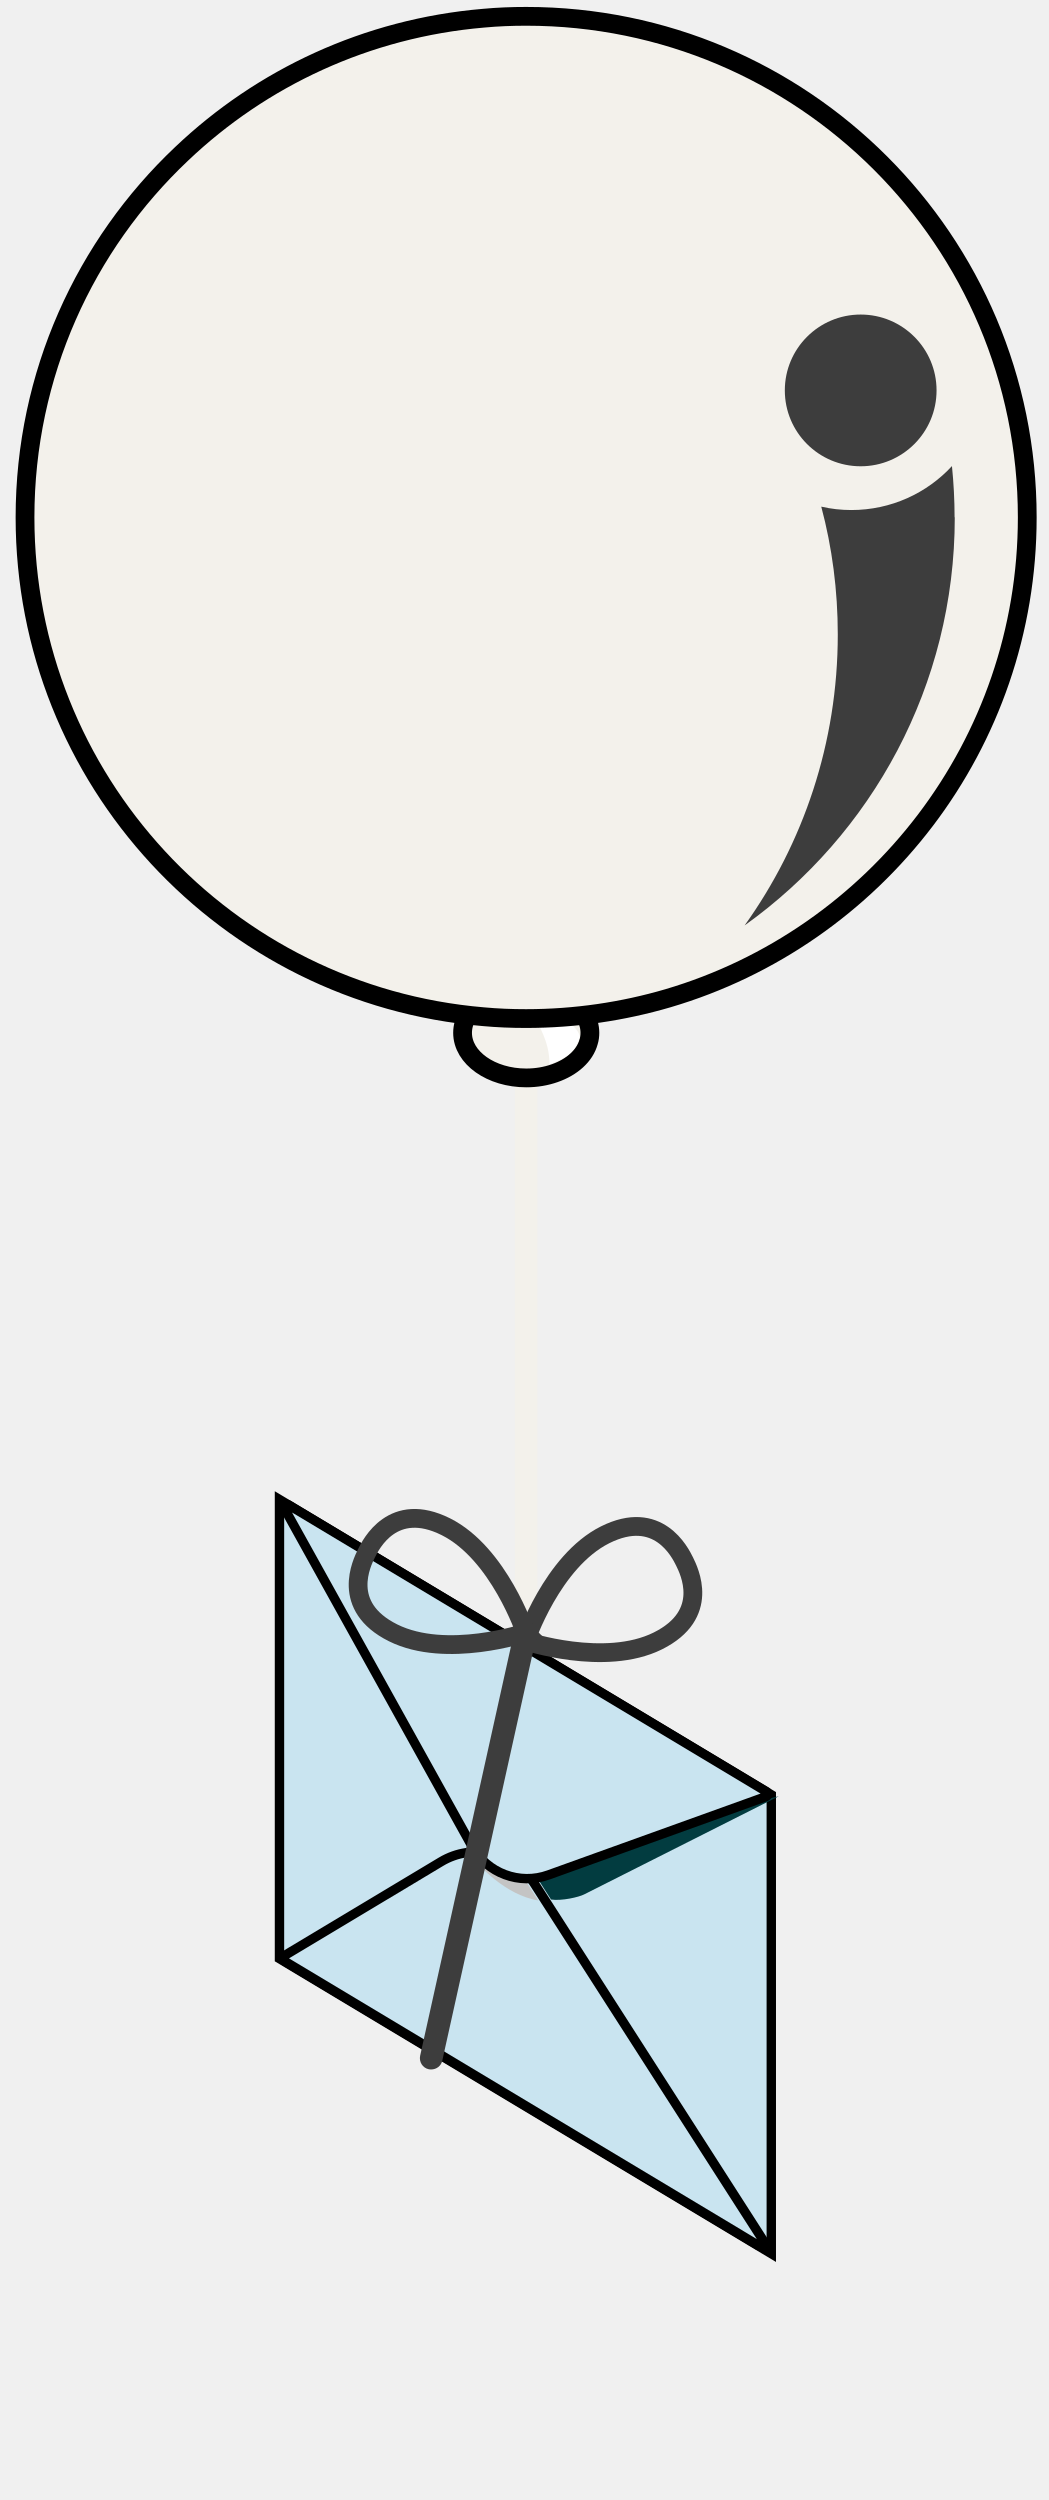
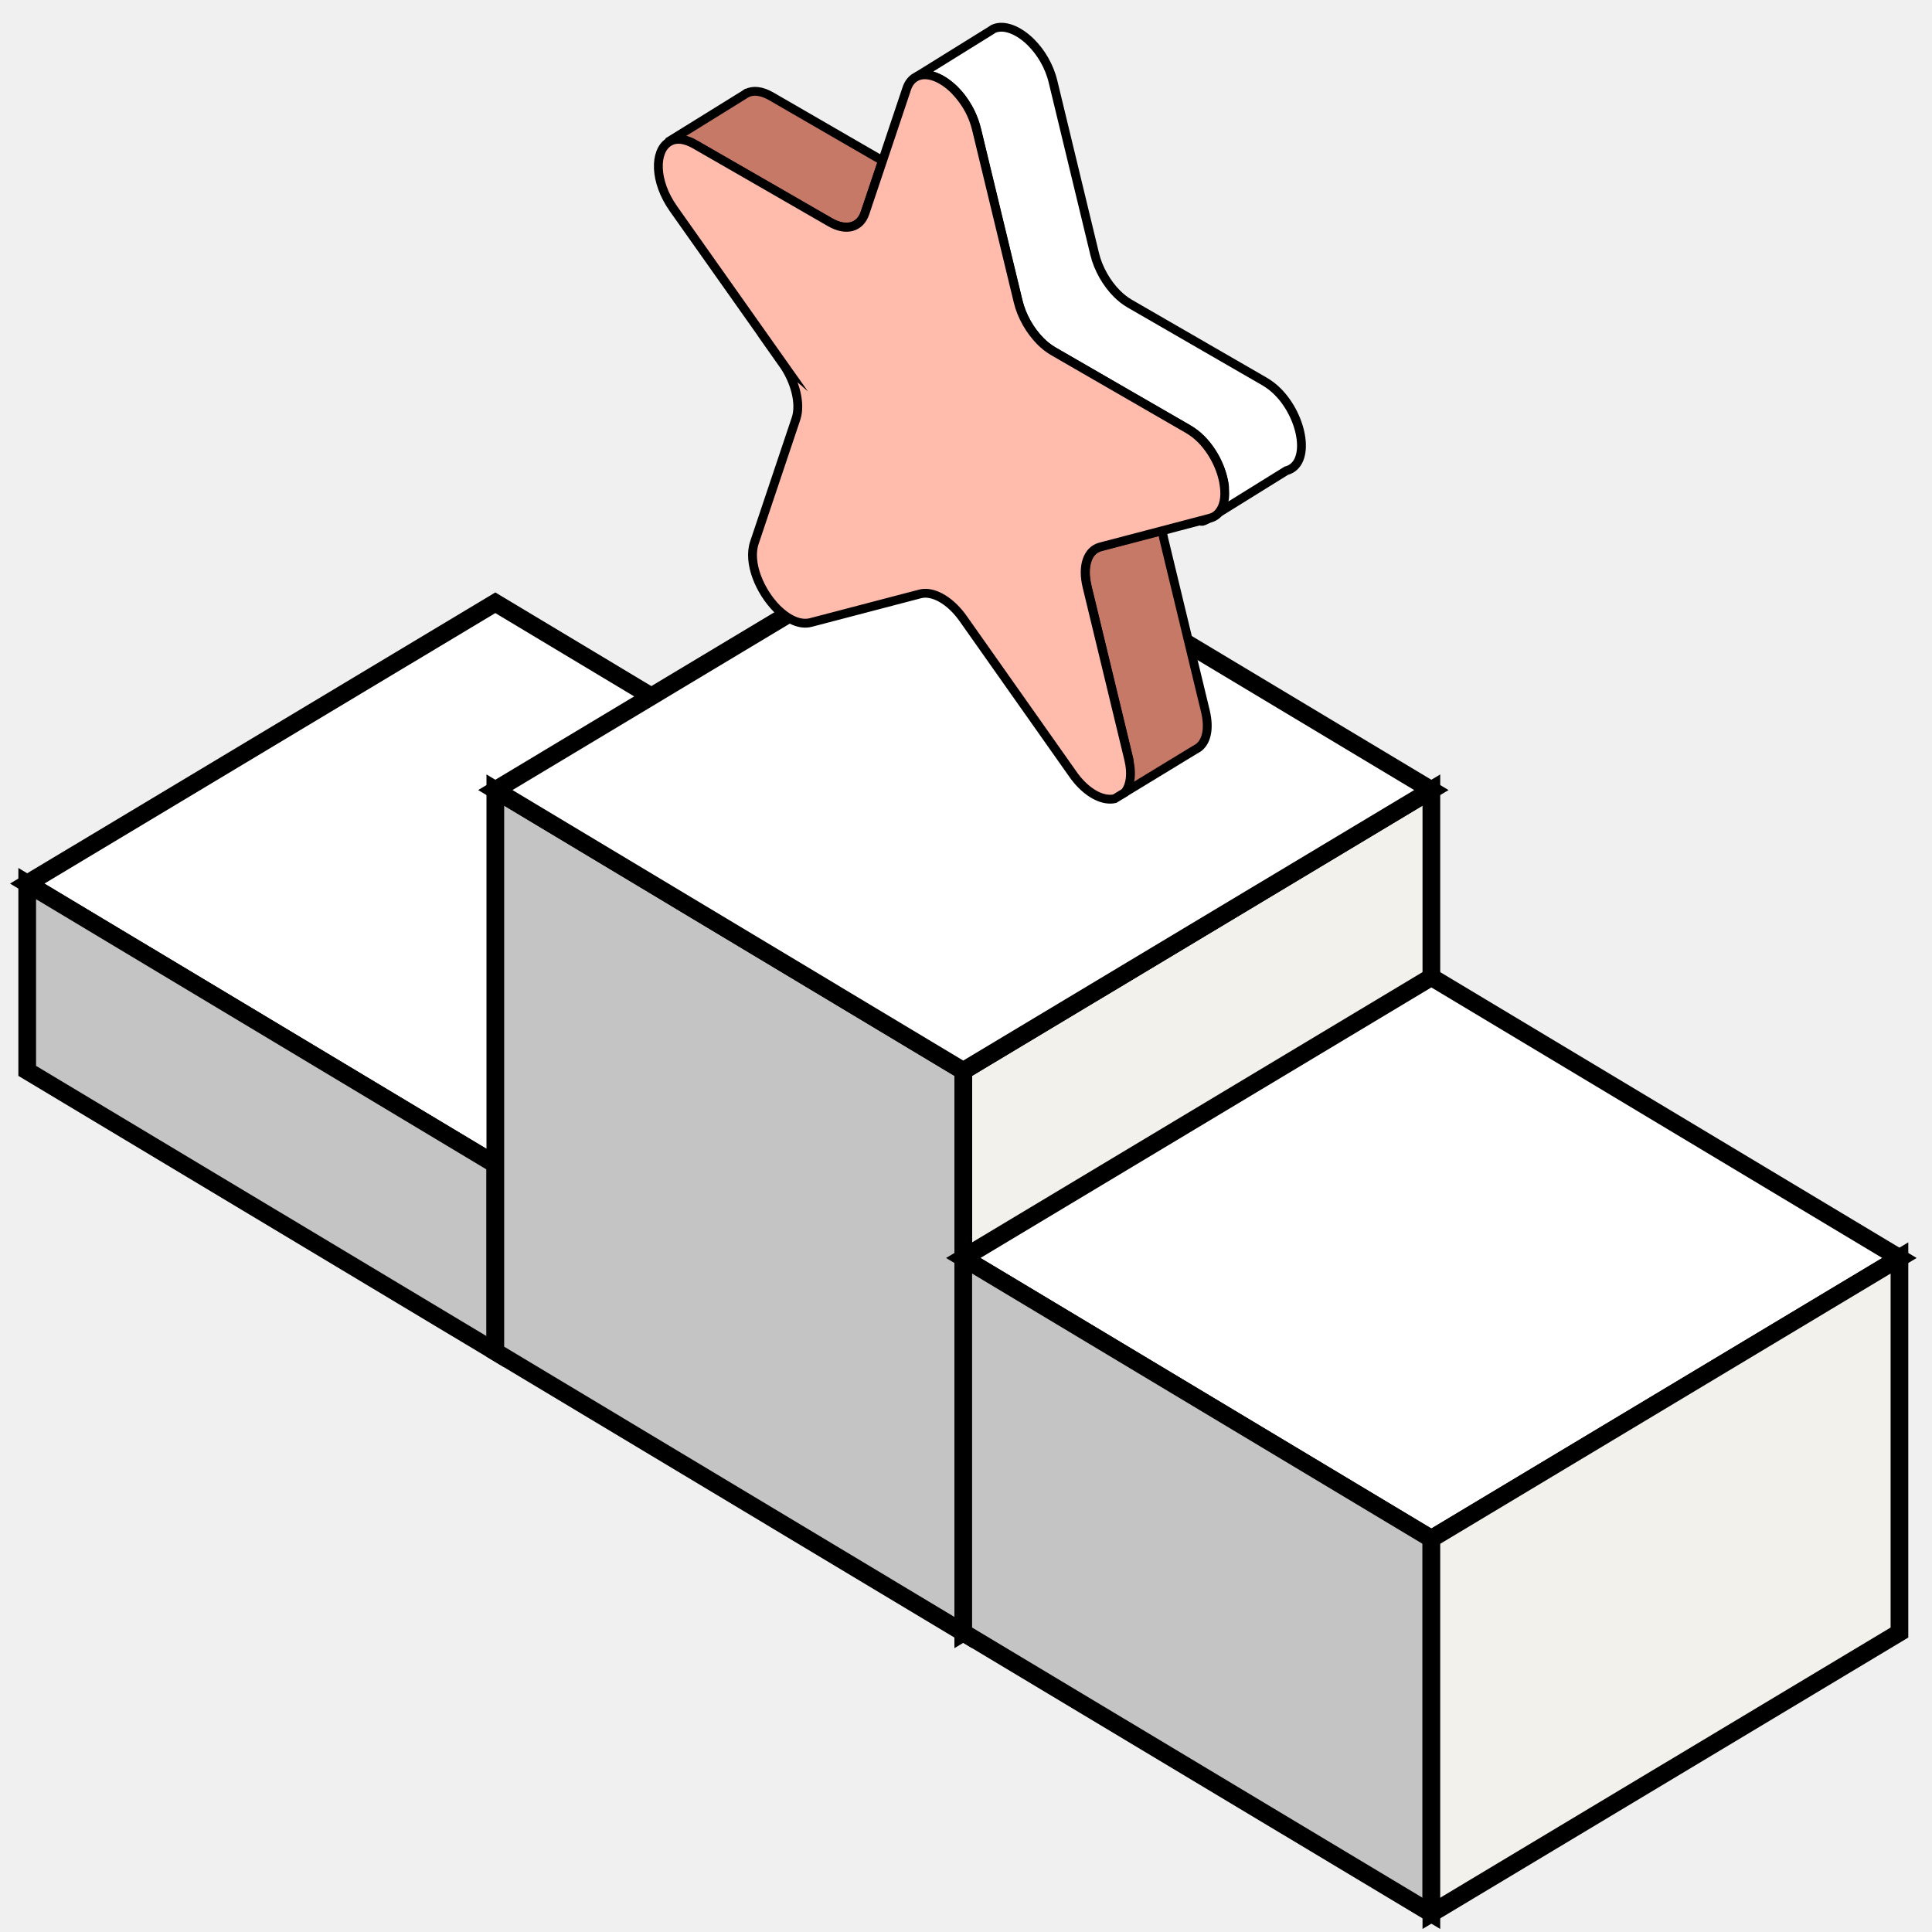
- <svg xmlns="http://www.w3.org/2000/svg" width="60" height="143" viewBox="0 0 60 143" fill="none">
-   <g clip-path="url(#clip0_908_8850)">
-     <path d="M30.09 98.876C29.736 98.876 29.446 98.587 29.446 98.232V61.657C29.446 61.302 29.736 61.012 30.09 61.012C30.445 61.012 30.735 61.302 30.735 61.657V98.243C30.735 98.597 30.445 98.887 30.09 98.887V98.876Z" fill="#F3F1EB" />
-     <path d="M33.742 59.078C33.742 59.25 33.721 59.422 33.667 59.594C33.452 60.389 32.711 61.044 31.723 61.388C31.239 61.56 30.681 61.657 30.101 61.657C28.092 61.657 26.459 60.507 26.459 59.078C26.459 57.65 28.092 56.49 30.101 56.49C32.109 56.49 33.742 57.65 33.742 59.078V59.078Z" fill="#F3F1EB" stroke="black" stroke-width="1.074" stroke-miterlimit="10" />
-     <path d="M33.162 59.315C32.947 60.11 32.41 60.539 31.422 60.883C31.422 60.883 31.486 60.163 31.089 59.218C30.691 58.273 30.444 58.026 30.444 58.026C30.444 58.026 31.293 57.8 32.238 58.316C33.184 58.832 33.162 59.326 33.162 59.326V59.315Z" fill="white" />
-     <path d="M58.759 29.593C58.759 42.612 50.08 53.6 38.2 57.102C35.633 57.854 32.904 58.262 30.09 58.262C29.263 58.262 28.446 58.23 27.641 58.155C12.968 56.92 1.431 44.61 1.431 29.593C1.431 21.408 4.868 14.017 10.39 8.797C14.966 4.447 20.981 1.611 27.651 1.042C28.457 0.966 29.284 0.934 30.101 0.934C45.923 0.934 58.759 13.76 58.759 29.593V29.593Z" fill="#F3F1EB" stroke="black" stroke-width="1.074" stroke-miterlimit="10" />
-     <path d="M15.986 85.772V112.035L44.118 128.91V102.658L15.986 85.772Z" fill="#C9E4F0" stroke="black" stroke-width="0.537" stroke-miterlimit="10" />
-     <path d="M16.287 111.852L25.224 106.492C27.05 105.397 29.413 105.955 30.562 107.738L43.667 128.169C43.785 128.352 43.571 128.566 43.388 128.448L16.287 112.185C16.158 112.11 16.158 111.917 16.287 111.842V111.852Z" fill="#C9E4F0" stroke="black" stroke-width="0.537" stroke-miterlimit="10" />
-     <path d="M44.548 102.744C44.291 102.873 33.699 108.211 33.409 108.362C33.119 108.512 32.12 108.748 31.519 108.652L30.885 107.663C30.455 106.997 29.854 106.514 29.166 106.235L44.559 102.744H44.548Z" fill="#023C40" />
-     <path d="M30.788 108.705C28.855 108.404 27.286 106.546 27.286 106.546L28.436 106.288C29.113 106.568 29.725 107.051 30.154 107.717L30.788 108.705V108.705Z" fill="#C4C4C4" />
-     <path d="M16.265 86.277L26.996 105.601C27.856 107.148 29.714 107.846 31.379 107.244L43.818 102.765C43.936 102.722 43.957 102.55 43.85 102.486L16.491 86.073C16.351 85.987 16.201 86.137 16.276 86.277H16.265Z" fill="#C9E4F0" stroke="black" stroke-width="0.537" stroke-miterlimit="10" />
-     <path d="M24.666 118.373C24.666 118.373 24.569 118.373 24.526 118.362C24.172 118.287 23.957 117.932 24.032 117.588L29.263 94.01C29.338 93.656 29.693 93.441 30.036 93.516C30.391 93.592 30.606 93.946 30.53 94.29L25.299 117.868C25.235 118.169 24.966 118.373 24.666 118.373Z" fill="#3D3D3D" />
-     <path d="M54.613 29.593C54.613 39.217 49.865 47.735 42.593 52.934C45.945 48.251 47.921 42.504 47.921 36.295C47.921 33.771 47.599 31.311 46.976 28.98C47.534 29.109 48.104 29.174 48.694 29.174C50.972 29.174 53.023 28.207 54.452 26.66C54.549 27.627 54.602 28.604 54.602 29.593H54.613Z" fill="#3D3D3D" />
-     <path d="M49.231 26.671C51.628 26.671 53.571 24.728 53.571 22.331C53.571 19.935 51.628 17.992 49.231 17.992C46.835 17.992 44.892 19.935 44.892 22.331C44.892 24.728 46.835 26.671 49.231 26.671Z" fill="#3D3D3D" />
-     <path d="M30.058 93.849C30.058 93.849 31.583 89.306 34.612 87.791C37.641 86.276 38.898 88.79 39.156 89.316C39.414 89.843 40.67 92.346 37.63 93.86C34.591 95.375 30.047 93.86 30.047 93.86L30.058 93.849Z" stroke="#3D3D3D" stroke-width="1.074" stroke-miterlimit="10" />
-     <path d="M30.058 93.388C30.058 93.388 28.532 88.844 25.503 87.329C22.474 85.815 21.217 88.328 20.959 88.855C20.702 89.381 19.445 91.884 22.485 93.398C25.525 94.913 30.068 93.398 30.068 93.398L30.058 93.388Z" stroke="#3D3D3D" stroke-width="1.074" stroke-miterlimit="10" />
-   </g>
-   <defs>
-     <clipPath id="clip0_908_8850">
-       <rect width="58.402" height="142.112" fill="white" transform="translate(0.894043 0.396973)" />
-     </clipPath>
-   </defs>
+ <svg xmlns="http://www.w3.org/2000/svg" width="71" height="71" viewBox="0 0 71 71" fill="none">
+   <path d="M18.203 42.792L1 32.471L18.203 22.151L35.399 32.471L18.203 42.792Z" fill="white" stroke="black" stroke-width="0.65" stroke-miterlimit="10" />
+   <path d="M18.203 49.674L1 39.354V32.471L18.203 42.792V49.674Z" fill="#C4C4C4" stroke="black" stroke-width="0.65" stroke-miterlimit="10" />
+   <path d="M52.602 29.034V49.674L35.399 59.995V39.354L52.602 29.034Z" fill="#F3F1EB" stroke="black" stroke-width="0.65" stroke-miterlimit="10" />
+   <path d="M35.399 39.354L18.203 29.034V49.674L35.399 59.995V39.354Z" fill="#C4C4C4" stroke="black" stroke-width="0.65" stroke-miterlimit="10" />
+   <path d="M52.602 29.034L35.399 18.713L18.203 29.034L35.399 39.354L52.602 29.034Z" fill="white" stroke="black" stroke-width="0.65" stroke-miterlimit="10" />
+   <path d="M52.602 35.909L35.399 46.23L52.602 56.55L69.804 46.23L52.602 35.909Z" fill="white" stroke="black" stroke-width="0.65" stroke-miterlimit="10" />
+   <path d="M35.399 59.995L52.602 70.315V56.55L35.399 46.229V59.995Z" fill="#C4C4C4" stroke="black" stroke-width="0.65" stroke-miterlimit="10" />
+   <path d="M69.804 46.229V59.995L52.602 70.315V56.55L69.804 46.229Z" fill="#F3F1EB" stroke="black" stroke-width="0.65" stroke-miterlimit="10" />
+   <path d="M39.953 21.549L40.656 24.457L41.483 27.881C41.621 28.454 40.446 29.665 41.338 29.121L43.913 27.554L44.036 27.482C44.326 27.271 44.457 26.807 44.297 26.133L42.767 19.794C42.745 19.693 42.723 19.591 42.716 19.489L40.446 20.084C39.975 20.207 39.779 20.795 39.953 21.542V21.549Z" fill="#C67966" stroke="black" stroke-width="0.325" stroke-miterlimit="10" />
+   <path d="M33.687 2.816C34.064 2.627 34.615 2.845 35.087 3.309C35.196 3.418 35.312 3.548 35.406 3.693C35.623 3.998 35.79 4.353 35.892 4.752L37.422 11.084C37.553 11.62 37.857 12.157 38.242 12.541C38.387 12.687 38.546 12.81 38.706 12.904L43.666 15.769C43.841 15.87 44 15.994 44.145 16.139C44.631 16.625 44.936 17.299 45.001 17.887C45.044 18.271 43.173 19.837 44.805 18.829L47.271 17.299C48.185 17.06 47.902 15.341 46.952 14.391C46.807 14.246 46.647 14.123 46.473 14.021L41.513 11.156C41.353 11.062 41.193 10.939 41.048 10.794C40.671 10.416 40.359 9.88 40.229 9.336L38.699 3.004C38.561 2.424 38.249 1.917 37.894 1.561C37.429 1.097 36.886 0.887 36.508 1.061L36.385 1.141L33.687 2.816Z" fill="white" stroke="black" stroke-width="0.325" stroke-miterlimit="10" />
+   <path d="M24.621 5.188C24.853 5.071 25.165 5.086 25.542 5.304L28.226 6.848L30.503 8.161C31.083 8.495 31.605 8.364 31.786 7.827L32.432 5.906L28.356 3.548C27.986 3.331 27.674 3.309 27.442 3.425H27.435L27.348 3.483L24.621 5.173V5.188Z" fill="#C67966" stroke="black" stroke-width="0.325" stroke-miterlimit="10" />
+   <path d="M28.762 13.354C29.234 14.021 29.43 14.841 29.256 15.377L27.725 19.939C27.472 20.686 27.928 21.738 28.552 22.369C28.937 22.753 29.393 22.985 29.8 22.876L33.818 21.825C34.187 21.73 34.659 21.933 35.072 22.347C35.188 22.463 35.297 22.593 35.399 22.738L39.409 28.424C39.518 28.584 39.634 28.722 39.75 28.838C40.178 29.266 40.62 29.425 40.961 29.353L41.331 29.128C41.534 28.889 41.614 28.461 41.476 27.888L40.649 24.465L39.946 21.556C39.765 20.809 39.96 20.222 40.439 20.099L42.709 19.504L44.45 19.047C44.595 19.011 44.711 18.938 44.798 18.829C44.979 18.612 45.044 18.271 44.994 17.887C44.928 17.299 44.617 16.625 44.138 16.139C43.993 15.994 43.833 15.87 43.659 15.769L38.698 12.904C38.539 12.81 38.379 12.687 38.234 12.541C37.857 12.157 37.545 11.628 37.415 11.084L35.885 4.752C35.79 4.353 35.616 3.991 35.399 3.693C35.304 3.556 35.188 3.425 35.08 3.309C34.615 2.845 34.064 2.627 33.68 2.816L33.585 2.874C33.469 2.961 33.375 3.091 33.317 3.273L32.432 5.913L31.787 7.835C31.605 8.371 31.091 8.509 30.503 8.168L28.226 6.855L25.542 5.311C25.165 5.093 24.846 5.071 24.621 5.195L24.563 5.231C24.056 5.565 24.027 6.652 24.752 7.675L28.77 13.361L28.762 13.354Z" fill="#FFBCAC" stroke="black" stroke-width="0.325" stroke-miterlimit="10" />
</svg>
